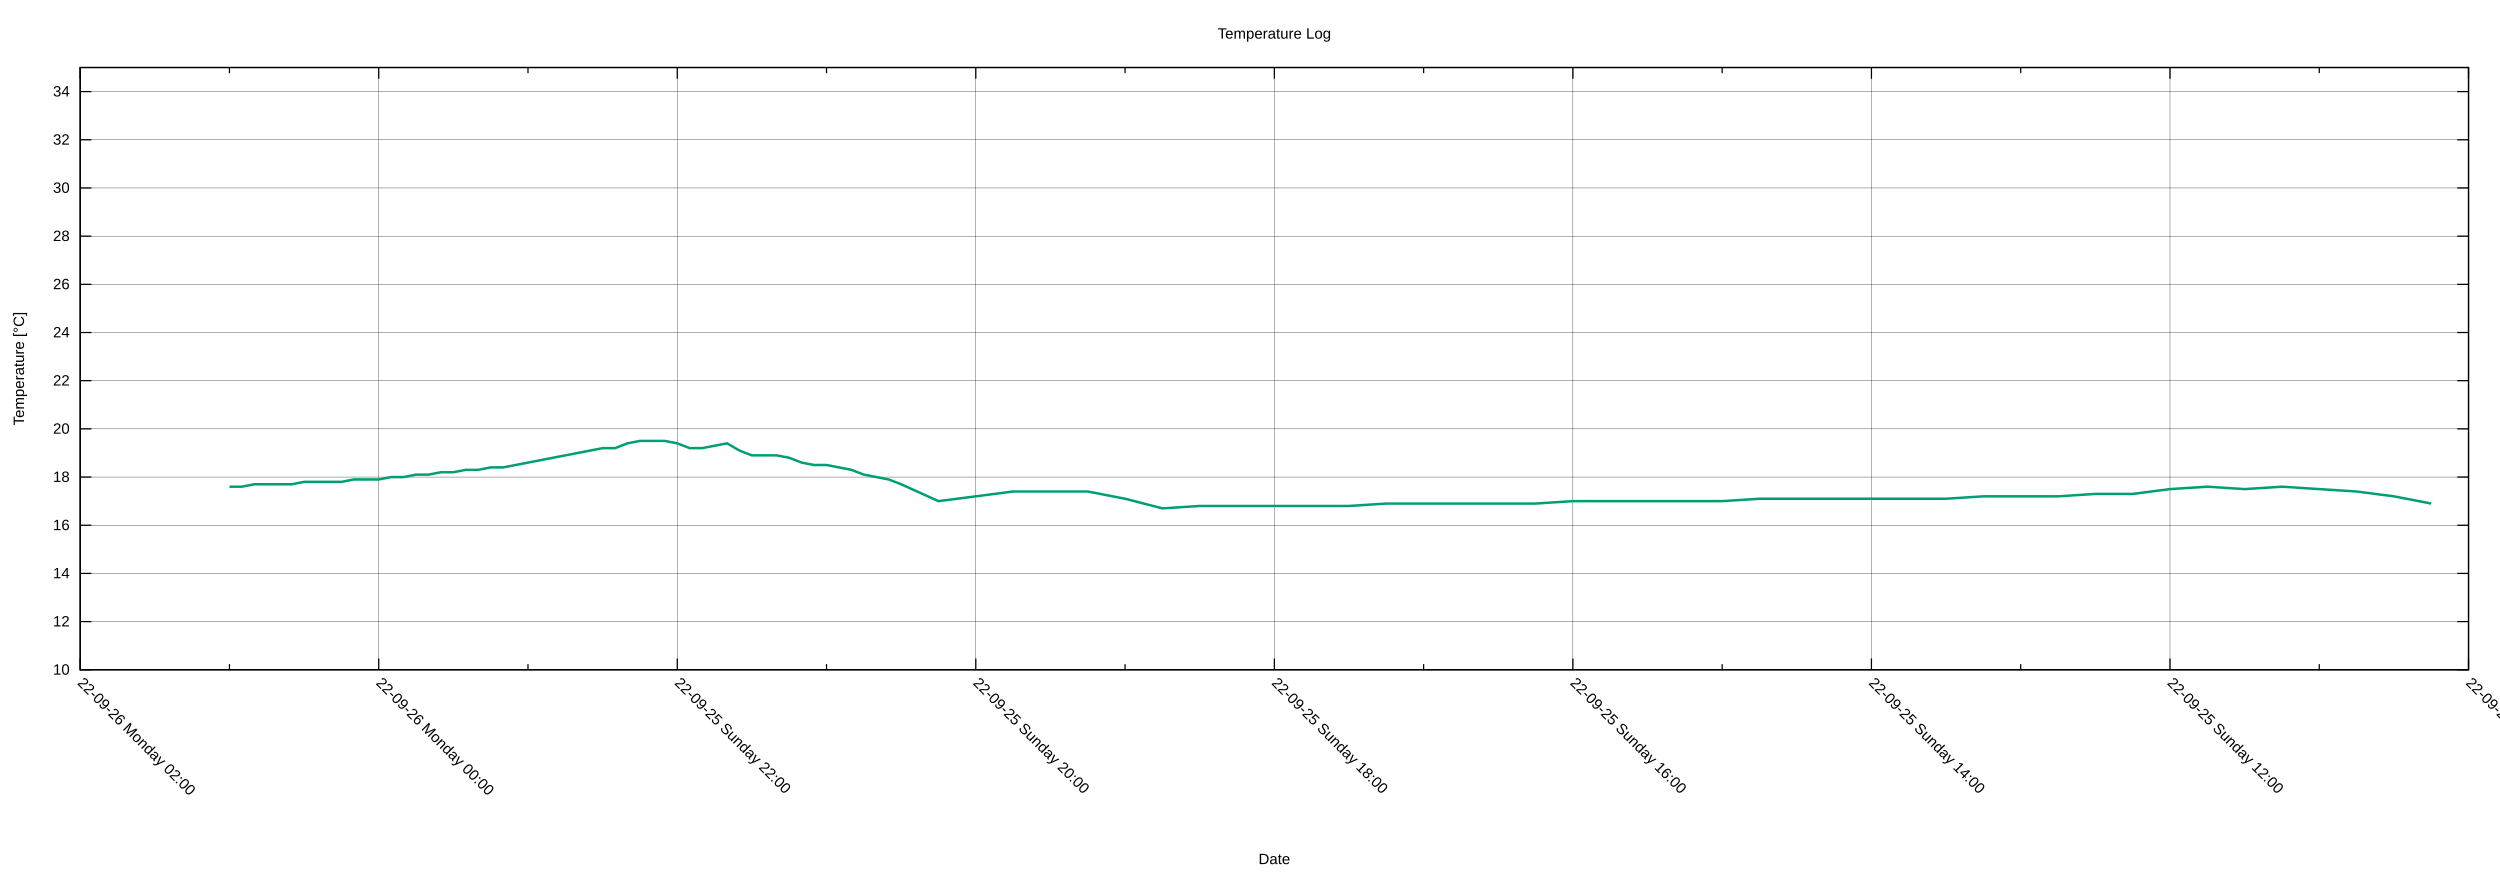
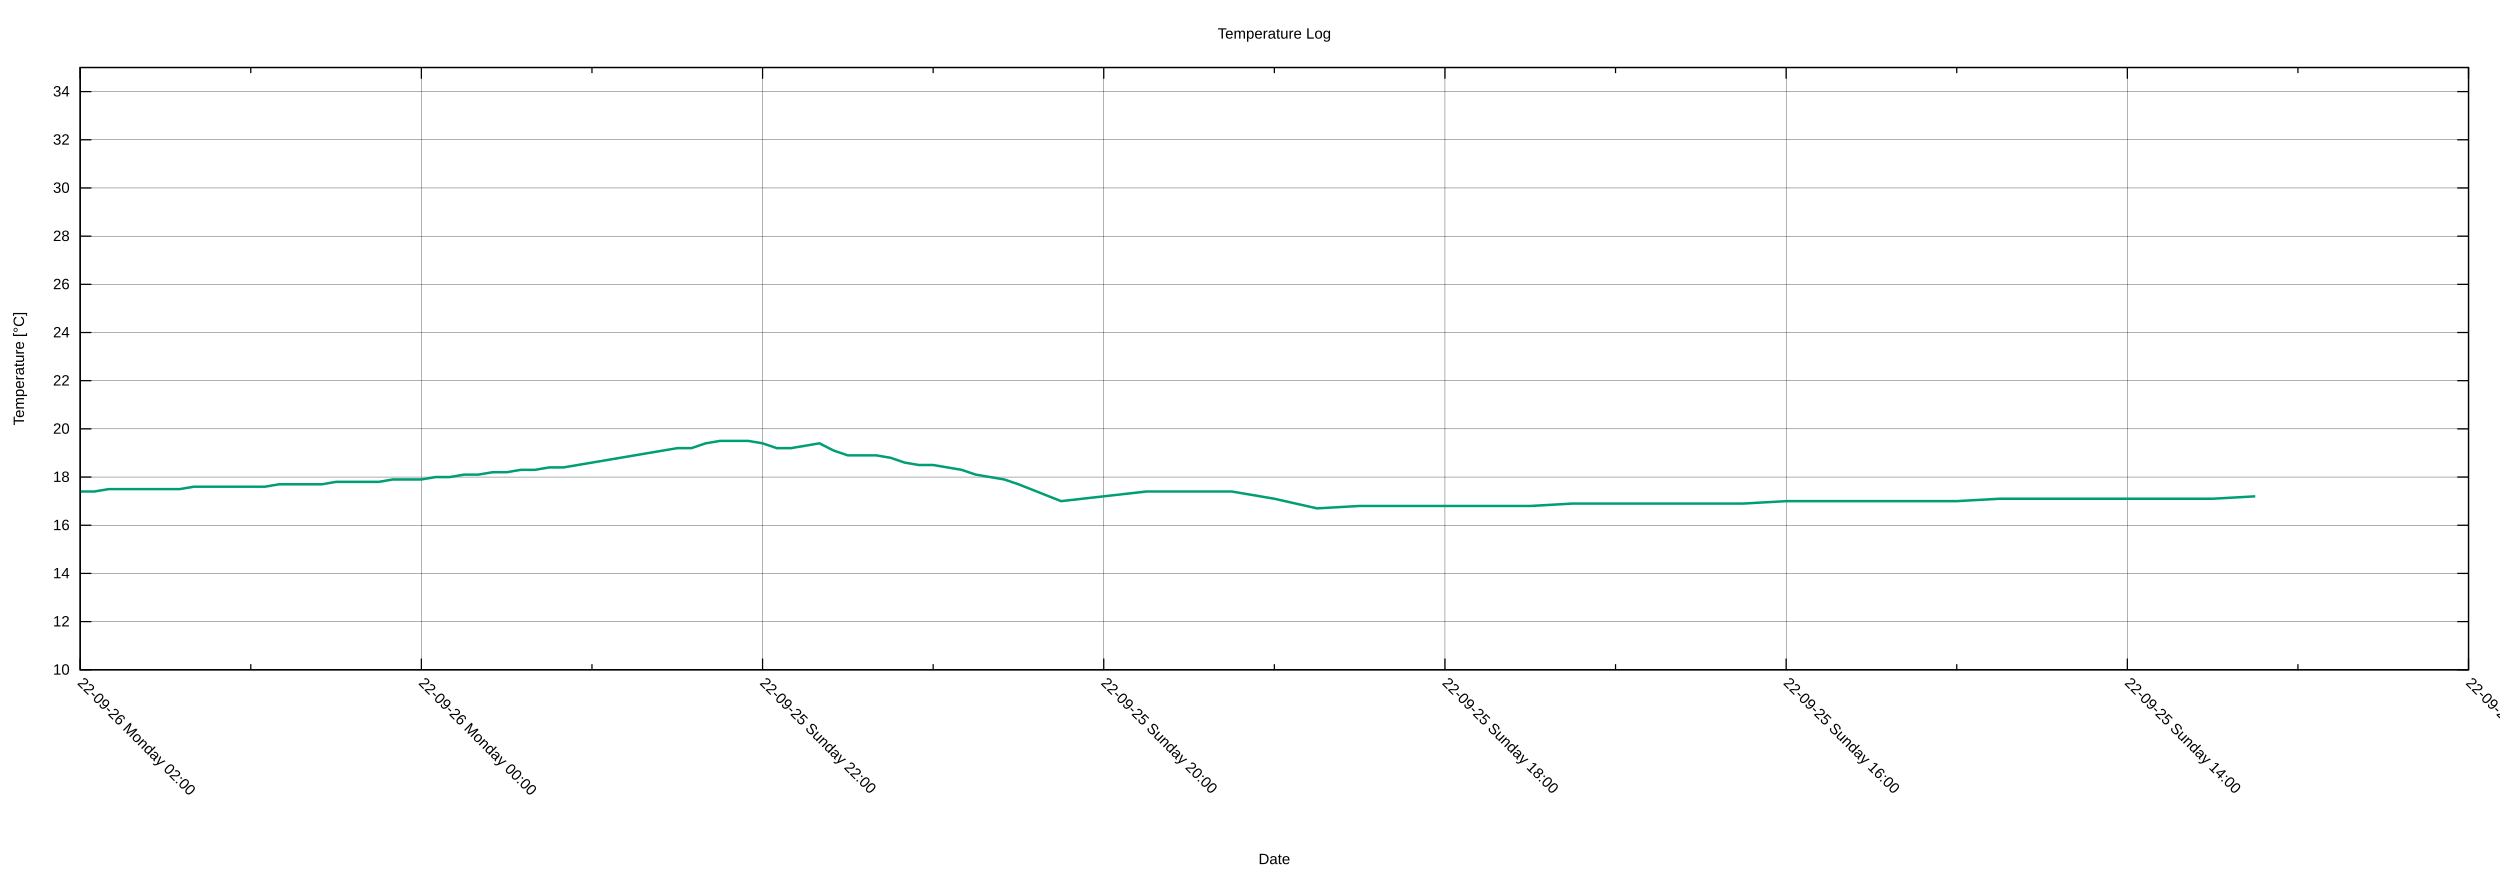
<svg xmlns="http://www.w3.org/2000/svg" xmlns:xlink="http://www.w3.org/1999/xlink" width="2000" height="700" viewBox="0 0 2000 700">
  <g id="gnuplot_canvas">
    <rect x="0" y="0" width="2000" height="700" fill="none" />
    <defs>
      <circle id="gpDot" r="0.5" stroke-width="0.5" stroke="currentColor" />
      <path id="gpPt0" stroke-width="0.222" stroke="currentColor" d="M-1,0 h2 M0,-1 v2" />
      <path id="gpPt1" stroke-width="0.222" stroke="currentColor" d="M-1,-1 L1,1 M1,-1 L-1,1" />
      <path id="gpPt2" stroke-width="0.222" stroke="currentColor" d="M-1,0 L1,0 M0,-1 L0,1 M-1,-1 L1,1 M-1,1 L1,-1" />
      <rect id="gpPt3" stroke-width="0.222" stroke="currentColor" x="-1" y="-1" width="2" height="2" />
      <rect id="gpPt4" stroke-width="0.222" stroke="currentColor" fill="currentColor" x="-1" y="-1" width="2" height="2" />
      <circle id="gpPt5" stroke-width="0.222" stroke="currentColor" cx="0" cy="0" r="1" />
      <use xlink:href="#gpPt5" id="gpPt6" fill="currentColor" stroke="none" />
      <path id="gpPt7" stroke-width="0.222" stroke="currentColor" d="M0,-1.33 L-1.33,0.67 L1.33,0.67 z" />
      <use xlink:href="#gpPt7" id="gpPt8" fill="currentColor" stroke="none" />
      <use xlink:href="#gpPt7" id="gpPt9" stroke="currentColor" transform="rotate(180)" />
      <use xlink:href="#gpPt9" id="gpPt10" fill="currentColor" stroke="none" />
      <use xlink:href="#gpPt3" id="gpPt11" stroke="currentColor" transform="rotate(45)" />
      <use xlink:href="#gpPt11" id="gpPt12" fill="currentColor" stroke="none" />
      <path id="gpPt13" stroke-width="0.222" stroke="currentColor" d="M0,1.330 L1.265,0.411 L0.782,-1.067 L-0.782,-1.076 L-1.265,0.411 z" />
      <use xlink:href="#gpPt13" id="gpPt14" fill="currentColor" stroke="none" />
      <filter id="textbox" filterUnits="objectBoundingBox" x="0" y="0" height="1" width="1">
        <feFlood flood-color="white" flood-opacity="1" result="bgnd" />
        <feComposite in="SourceGraphic" in2="bgnd" operator="atop" />
      </filter>
      <filter id="greybox" filterUnits="objectBoundingBox" x="0" y="0" height="1" width="1">
        <feFlood flood-color="lightgrey" flood-opacity="1" result="grey" />
        <feComposite in="SourceGraphic" in2="grey" operator="atop" />
      </filter>
    </defs>
    <g fill="none" color="white" stroke="currentColor" stroke-width="1.00" stroke-linecap="butt" stroke-linejoin="miter">
</g>
    <g fill="none" color="black" stroke="currentColor" stroke-width="1.00" stroke-linecap="butt" stroke-linejoin="miter">
</g>
    <g fill="none" color="black" stroke="black" stroke-width="0.25" stroke-linecap="butt" stroke-linejoin="miter">
</g>
    <g fill="none" color="black" stroke="currentColor" stroke-width="0.25" stroke-linecap="butt" stroke-linejoin="miter">
      <path stroke="black" class="gridline" d="M64.14,535.82 L1974.82,535.82  " />
    </g>
    <g fill="none" color="black" stroke="black" stroke-width="1.00" stroke-linecap="butt" stroke-linejoin="miter">
</g>
    <g fill="none" color="black" stroke="currentColor" stroke-width="1.00" stroke-linecap="butt" stroke-linejoin="miter">
      <path stroke="black" d="M64.14,535.82 L73.14,535.82 M1974.82,535.82 L1965.82,535.82  " />
      <g transform="translate(55.75,539.72)" stroke="none" fill="black" font-family="Arial" font-size="12.00" text-anchor="end">
        <text>
          <tspan font-family="Arial"> 10</tspan>
        </text>
      </g>
    </g>
    <g fill="none" color="black" stroke="currentColor" stroke-width="1.00" stroke-linecap="butt" stroke-linejoin="miter">
</g>
    <g fill="none" color="black" stroke="black" stroke-width="0.25" stroke-linecap="butt" stroke-linejoin="miter">
</g>
    <g fill="none" color="black" stroke="currentColor" stroke-width="0.25" stroke-linecap="butt" stroke-linejoin="miter">
      <path stroke="black" class="gridline" d="M64.14,497.28 L1974.82,497.28  " />
    </g>
    <g fill="none" color="black" stroke="black" stroke-width="1.00" stroke-linecap="butt" stroke-linejoin="miter">
</g>
    <g fill="none" color="black" stroke="currentColor" stroke-width="1.00" stroke-linecap="butt" stroke-linejoin="miter">
      <path stroke="black" d="M64.14,497.28 L73.14,497.28 M1974.82,497.28 L1965.82,497.28  " />
      <g transform="translate(55.75,501.18)" stroke="none" fill="black" font-family="Arial" font-size="12.00" text-anchor="end">
        <text>
          <tspan font-family="Arial"> 12</tspan>
        </text>
      </g>
    </g>
    <g fill="none" color="black" stroke="currentColor" stroke-width="1.00" stroke-linecap="butt" stroke-linejoin="miter">
</g>
    <g fill="none" color="black" stroke="black" stroke-width="0.25" stroke-linecap="butt" stroke-linejoin="miter">
</g>
    <g fill="none" color="black" stroke="currentColor" stroke-width="0.25" stroke-linecap="butt" stroke-linejoin="miter">
      <path stroke="black" class="gridline" d="M64.14,458.73 L1974.82,458.73  " />
    </g>
    <g fill="none" color="black" stroke="black" stroke-width="1.00" stroke-linecap="butt" stroke-linejoin="miter">
</g>
    <g fill="none" color="black" stroke="currentColor" stroke-width="1.00" stroke-linecap="butt" stroke-linejoin="miter">
      <path stroke="black" d="M64.14,458.73 L73.14,458.73 M1974.82,458.73 L1965.82,458.73  " />
      <g transform="translate(55.75,462.63)" stroke="none" fill="black" font-family="Arial" font-size="12.00" text-anchor="end">
        <text>
          <tspan font-family="Arial"> 14</tspan>
        </text>
      </g>
    </g>
    <g fill="none" color="black" stroke="currentColor" stroke-width="1.00" stroke-linecap="butt" stroke-linejoin="miter">
</g>
    <g fill="none" color="black" stroke="black" stroke-width="0.25" stroke-linecap="butt" stroke-linejoin="miter">
</g>
    <g fill="none" color="black" stroke="currentColor" stroke-width="0.25" stroke-linecap="butt" stroke-linejoin="miter">
      <path stroke="black" class="gridline" d="M64.14,420.19 L1974.82,420.19  " />
    </g>
    <g fill="none" color="black" stroke="black" stroke-width="1.00" stroke-linecap="butt" stroke-linejoin="miter">
</g>
    <g fill="none" color="black" stroke="currentColor" stroke-width="1.00" stroke-linecap="butt" stroke-linejoin="miter">
      <path stroke="black" d="M64.14,420.19 L73.14,420.19 M1974.82,420.19 L1965.82,420.19  " />
      <g transform="translate(55.75,424.09)" stroke="none" fill="black" font-family="Arial" font-size="12.00" text-anchor="end">
        <text>
          <tspan font-family="Arial"> 16</tspan>
        </text>
      </g>
    </g>
    <g fill="none" color="black" stroke="currentColor" stroke-width="1.00" stroke-linecap="butt" stroke-linejoin="miter">
</g>
    <g fill="none" color="black" stroke="black" stroke-width="0.25" stroke-linecap="butt" stroke-linejoin="miter">
</g>
    <g fill="none" color="black" stroke="currentColor" stroke-width="0.25" stroke-linecap="butt" stroke-linejoin="miter">
      <path stroke="black" class="gridline" d="M64.14,381.64 L1974.82,381.64  " />
    </g>
    <g fill="none" color="black" stroke="black" stroke-width="1.00" stroke-linecap="butt" stroke-linejoin="miter">
</g>
    <g fill="none" color="black" stroke="currentColor" stroke-width="1.00" stroke-linecap="butt" stroke-linejoin="miter">
      <path stroke="black" d="M64.14,381.64 L73.14,381.64 M1974.82,381.64 L1965.82,381.64  " />
      <g transform="translate(55.75,385.54)" stroke="none" fill="black" font-family="Arial" font-size="12.00" text-anchor="end">
        <text>
          <tspan font-family="Arial"> 18</tspan>
        </text>
      </g>
    </g>
    <g fill="none" color="black" stroke="currentColor" stroke-width="1.00" stroke-linecap="butt" stroke-linejoin="miter">
</g>
    <g fill="none" color="black" stroke="black" stroke-width="0.25" stroke-linecap="butt" stroke-linejoin="miter">
</g>
    <g fill="none" color="black" stroke="currentColor" stroke-width="0.25" stroke-linecap="butt" stroke-linejoin="miter">
      <path stroke="black" class="gridline" d="M64.14,343.10 L1974.82,343.10  " />
    </g>
    <g fill="none" color="black" stroke="black" stroke-width="1.00" stroke-linecap="butt" stroke-linejoin="miter">
</g>
    <g fill="none" color="black" stroke="currentColor" stroke-width="1.00" stroke-linecap="butt" stroke-linejoin="miter">
      <path stroke="black" d="M64.14,343.10 L73.14,343.10 M1974.82,343.10 L1965.82,343.10  " />
      <g transform="translate(55.75,347.00)" stroke="none" fill="black" font-family="Arial" font-size="12.00" text-anchor="end">
        <text>
          <tspan font-family="Arial"> 20</tspan>
        </text>
      </g>
    </g>
    <g fill="none" color="black" stroke="currentColor" stroke-width="1.00" stroke-linecap="butt" stroke-linejoin="miter">
</g>
    <g fill="none" color="black" stroke="black" stroke-width="0.25" stroke-linecap="butt" stroke-linejoin="miter">
</g>
    <g fill="none" color="black" stroke="currentColor" stroke-width="0.25" stroke-linecap="butt" stroke-linejoin="miter">
      <path stroke="black" class="gridline" d="M64.14,304.55 L1974.82,304.55  " />
    </g>
    <g fill="none" color="black" stroke="black" stroke-width="1.00" stroke-linecap="butt" stroke-linejoin="miter">
</g>
    <g fill="none" color="black" stroke="currentColor" stroke-width="1.00" stroke-linecap="butt" stroke-linejoin="miter">
      <path stroke="black" d="M64.14,304.55 L73.14,304.55 M1974.82,304.55 L1965.82,304.55  " />
      <g transform="translate(55.75,308.45)" stroke="none" fill="black" font-family="Arial" font-size="12.00" text-anchor="end">
        <text>
          <tspan font-family="Arial"> 22</tspan>
        </text>
      </g>
    </g>
    <g fill="none" color="black" stroke="currentColor" stroke-width="1.00" stroke-linecap="butt" stroke-linejoin="miter">
</g>
    <g fill="none" color="black" stroke="black" stroke-width="0.25" stroke-linecap="butt" stroke-linejoin="miter">
</g>
    <g fill="none" color="black" stroke="currentColor" stroke-width="0.25" stroke-linecap="butt" stroke-linejoin="miter">
      <path stroke="black" class="gridline" d="M64.14,266.01 L1974.82,266.01  " />
    </g>
    <g fill="none" color="black" stroke="black" stroke-width="1.00" stroke-linecap="butt" stroke-linejoin="miter">
</g>
    <g fill="none" color="black" stroke="currentColor" stroke-width="1.00" stroke-linecap="butt" stroke-linejoin="miter">
      <path stroke="black" d="M64.14,266.01 L73.14,266.01 M1974.82,266.01 L1965.82,266.01  " />
      <g transform="translate(55.75,269.91)" stroke="none" fill="black" font-family="Arial" font-size="12.00" text-anchor="end">
        <text>
          <tspan font-family="Arial"> 24</tspan>
        </text>
      </g>
    </g>
    <g fill="none" color="black" stroke="currentColor" stroke-width="1.00" stroke-linecap="butt" stroke-linejoin="miter">
</g>
    <g fill="none" color="black" stroke="black" stroke-width="0.25" stroke-linecap="butt" stroke-linejoin="miter">
</g>
    <g fill="none" color="black" stroke="currentColor" stroke-width="0.25" stroke-linecap="butt" stroke-linejoin="miter">
      <path stroke="black" class="gridline" d="M64.14,227.46 L1974.82,227.46  " />
    </g>
    <g fill="none" color="black" stroke="black" stroke-width="1.00" stroke-linecap="butt" stroke-linejoin="miter">
</g>
    <g fill="none" color="black" stroke="currentColor" stroke-width="1.00" stroke-linecap="butt" stroke-linejoin="miter">
      <path stroke="black" d="M64.14,227.46 L73.14,227.46 M1974.82,227.46 L1965.82,227.46  " />
      <g transform="translate(55.75,231.36)" stroke="none" fill="black" font-family="Arial" font-size="12.00" text-anchor="end">
        <text>
          <tspan font-family="Arial"> 26</tspan>
        </text>
      </g>
    </g>
    <g fill="none" color="black" stroke="currentColor" stroke-width="1.00" stroke-linecap="butt" stroke-linejoin="miter">
</g>
    <g fill="none" color="black" stroke="black" stroke-width="0.25" stroke-linecap="butt" stroke-linejoin="miter">
</g>
    <g fill="none" color="black" stroke="currentColor" stroke-width="0.25" stroke-linecap="butt" stroke-linejoin="miter">
      <path stroke="black" class="gridline" d="M64.14,188.92 L1974.82,188.92  " />
    </g>
    <g fill="none" color="black" stroke="black" stroke-width="1.00" stroke-linecap="butt" stroke-linejoin="miter">
</g>
    <g fill="none" color="black" stroke="currentColor" stroke-width="1.00" stroke-linecap="butt" stroke-linejoin="miter">
      <path stroke="black" d="M64.14,188.92 L73.14,188.92 M1974.82,188.92 L1965.82,188.92  " />
      <g transform="translate(55.75,192.82)" stroke="none" fill="black" font-family="Arial" font-size="12.00" text-anchor="end">
        <text>
          <tspan font-family="Arial"> 28</tspan>
        </text>
      </g>
    </g>
    <g fill="none" color="black" stroke="currentColor" stroke-width="1.00" stroke-linecap="butt" stroke-linejoin="miter">
</g>
    <g fill="none" color="black" stroke="black" stroke-width="0.25" stroke-linecap="butt" stroke-linejoin="miter">
</g>
    <g fill="none" color="black" stroke="currentColor" stroke-width="0.25" stroke-linecap="butt" stroke-linejoin="miter">
      <path stroke="black" class="gridline" d="M64.14,150.37 L1974.82,150.37  " />
    </g>
    <g fill="none" color="black" stroke="black" stroke-width="1.00" stroke-linecap="butt" stroke-linejoin="miter">
</g>
    <g fill="none" color="black" stroke="currentColor" stroke-width="1.00" stroke-linecap="butt" stroke-linejoin="miter">
      <path stroke="black" d="M64.14,150.37 L73.14,150.37 M1974.82,150.37 L1965.82,150.37  " />
      <g transform="translate(55.75,154.27)" stroke="none" fill="black" font-family="Arial" font-size="12.00" text-anchor="end">
        <text>
          <tspan font-family="Arial"> 30</tspan>
        </text>
      </g>
    </g>
    <g fill="none" color="black" stroke="currentColor" stroke-width="1.00" stroke-linecap="butt" stroke-linejoin="miter">
</g>
    <g fill="none" color="black" stroke="black" stroke-width="0.25" stroke-linecap="butt" stroke-linejoin="miter">
</g>
    <g fill="none" color="black" stroke="currentColor" stroke-width="0.25" stroke-linecap="butt" stroke-linejoin="miter">
      <path stroke="black" class="gridline" d="M64.14,111.83 L1974.82,111.83  " />
    </g>
    <g fill="none" color="black" stroke="black" stroke-width="1.00" stroke-linecap="butt" stroke-linejoin="miter">
</g>
    <g fill="none" color="black" stroke="currentColor" stroke-width="1.00" stroke-linecap="butt" stroke-linejoin="miter">
      <path stroke="black" d="M64.14,111.83 L73.14,111.83 M1974.82,111.83 L1965.82,111.83  " />
      <g transform="translate(55.75,115.73)" stroke="none" fill="black" font-family="Arial" font-size="12.00" text-anchor="end">
        <text>
          <tspan font-family="Arial"> 32</tspan>
        </text>
      </g>
    </g>
    <g fill="none" color="black" stroke="currentColor" stroke-width="1.00" stroke-linecap="butt" stroke-linejoin="miter">
</g>
    <g fill="none" color="black" stroke="black" stroke-width="0.25" stroke-linecap="butt" stroke-linejoin="miter">
</g>
    <g fill="none" color="black" stroke="currentColor" stroke-width="0.25" stroke-linecap="butt" stroke-linejoin="miter">
      <path stroke="black" class="gridline" d="M64.14,73.28 L1974.82,73.28  " />
    </g>
    <g fill="none" color="black" stroke="black" stroke-width="1.00" stroke-linecap="butt" stroke-linejoin="miter">
</g>
    <g fill="none" color="black" stroke="currentColor" stroke-width="1.00" stroke-linecap="butt" stroke-linejoin="miter">
      <path stroke="black" d="M64.14,73.28 L73.14,73.28 M1974.82,73.28 L1965.82,73.28  " />
      <g transform="translate(55.75,77.18)" stroke="none" fill="black" font-family="Arial" font-size="12.00" text-anchor="end">
        <text>
          <tspan font-family="Arial"> 34</tspan>
        </text>
      </g>
    </g>
    <g fill="none" color="black" stroke="currentColor" stroke-width="1.00" stroke-linecap="butt" stroke-linejoin="miter">
</g>
    <g fill="none" color="black" stroke="black" stroke-width="0.25" stroke-linecap="butt" stroke-linejoin="miter">
</g>
    <g fill="none" color="black" stroke="currentColor" stroke-width="0.25" stroke-linecap="butt" stroke-linejoin="miter">
      <path stroke="black" class="gridline" d="M1974.82,535.82 L1974.82,54.01  " />
    </g>
    <g fill="none" color="black" stroke="black" stroke-width="1.00" stroke-linecap="butt" stroke-linejoin="miter">
</g>
    <g fill="none" color="black" stroke="currentColor" stroke-width="1.00" stroke-linecap="butt" stroke-linejoin="miter">
      <path stroke="black" d="M1974.82,535.82 L1974.82,526.82 M1974.82,54.01 L1974.82,63.01  " />
      <g transform="translate(1972.06,546.97) rotate(45)" stroke="none" fill="black" font-family="Arial" font-size="12.00" text-anchor="start">
        <text>
-           <tspan font-family="Arial">22-09-25 Sunday 10:00</tspan>
-         </text>
-       </g>
-     </g>
-     <g fill="none" color="black" stroke="currentColor" stroke-width="1.00" stroke-linecap="butt" stroke-linejoin="miter">
-       <path stroke="black" d="M1855.40,535.82 L1855.40,531.32 M1855.40,54.01 L1855.40,58.51  " />
-     </g>
-     <g fill="none" color="black" stroke="black" stroke-width="0.25" stroke-linecap="butt" stroke-linejoin="miter">
- </g>
-     <g fill="none" color="black" stroke="currentColor" stroke-width="0.25" stroke-linecap="butt" stroke-linejoin="miter">
-       <path stroke="black" class="gridline" d="M1735.99,535.82 L1735.99,54.01  " />
-     </g>
-     <g fill="none" color="black" stroke="black" stroke-width="1.00" stroke-linecap="butt" stroke-linejoin="miter">
- </g>
-     <g fill="none" color="black" stroke="currentColor" stroke-width="1.00" stroke-linecap="butt" stroke-linejoin="miter">
-       <path stroke="black" d="M1735.99,535.82 L1735.99,526.82 M1735.99,54.01 L1735.99,63.01  " />
-       <g transform="translate(1733.23,546.97) rotate(45)" stroke="none" fill="black" font-family="Arial" font-size="12.00" text-anchor="start">
-         <text>
          <tspan font-family="Arial">22-09-25 Sunday 12:00</tspan>
        </text>
      </g>
    </g>
    <g fill="none" color="black" stroke="currentColor" stroke-width="1.00" stroke-linecap="butt" stroke-linejoin="miter">
-       <path stroke="black" d="M1616.57,535.82 L1616.57,531.32 M1616.57,54.01 L1616.57,58.51  " />
-     </g>
-     <g fill="none" color="black" stroke="black" stroke-width="0.25" stroke-linecap="butt" stroke-linejoin="miter">
- </g>
-     <g fill="none" color="black" stroke="currentColor" stroke-width="0.25" stroke-linecap="butt" stroke-linejoin="miter">
-       <path stroke="black" class="gridline" d="M1497.15,535.82 L1497.15,54.01  " />
-     </g>
-     <g fill="none" color="black" stroke="black" stroke-width="1.00" stroke-linecap="butt" stroke-linejoin="miter">
- </g>
-     <g fill="none" color="black" stroke="currentColor" stroke-width="1.00" stroke-linecap="butt" stroke-linejoin="miter">
-       <path stroke="black" d="M1497.15,535.82 L1497.15,526.82 M1497.15,54.01 L1497.15,63.01  " />
-       <g transform="translate(1494.39,546.97) rotate(45)" stroke="none" fill="black" font-family="Arial" font-size="12.00" text-anchor="start">
+       <path stroke="black" d="M1838.34,535.82 L1838.34,531.32 M1838.34,54.01 L1838.34,58.51  " />
+     </g>
+     <g fill="none" color="black" stroke="black" stroke-width="0.25" stroke-linecap="butt" stroke-linejoin="miter">
+ </g>
+     <g fill="none" color="black" stroke="currentColor" stroke-width="0.25" stroke-linecap="butt" stroke-linejoin="miter">
+       <path stroke="black" class="gridline" d="M1701.87,535.82 L1701.87,54.01  " />
+     </g>
+     <g fill="none" color="black" stroke="black" stroke-width="1.00" stroke-linecap="butt" stroke-linejoin="miter">
+ </g>
+     <g fill="none" color="black" stroke="currentColor" stroke-width="1.00" stroke-linecap="butt" stroke-linejoin="miter">
+       <path stroke="black" d="M1701.87,535.82 L1701.87,526.82 M1701.87,54.01 L1701.87,63.01  " />
+       <g transform="translate(1699.11,546.97) rotate(45)" stroke="none" fill="black" font-family="Arial" font-size="12.00" text-anchor="start">
        <text>
          <tspan font-family="Arial">22-09-25 Sunday 14:00</tspan>
        </text>
      </g>
    </g>
    <g fill="none" color="black" stroke="currentColor" stroke-width="1.00" stroke-linecap="butt" stroke-linejoin="miter">
-       <path stroke="black" d="M1377.73,535.82 L1377.73,531.32 M1377.73,54.01 L1377.73,58.51  " />
-     </g>
-     <g fill="none" color="black" stroke="black" stroke-width="0.25" stroke-linecap="butt" stroke-linejoin="miter">
- </g>
-     <g fill="none" color="black" stroke="currentColor" stroke-width="0.25" stroke-linecap="butt" stroke-linejoin="miter">
-       <path stroke="black" class="gridline" d="M1258.32,535.82 L1258.32,54.01  " />
-     </g>
-     <g fill="none" color="black" stroke="black" stroke-width="1.00" stroke-linecap="butt" stroke-linejoin="miter">
- </g>
-     <g fill="none" color="black" stroke="currentColor" stroke-width="1.00" stroke-linecap="butt" stroke-linejoin="miter">
-       <path stroke="black" d="M1258.32,535.82 L1258.32,526.82 M1258.32,54.01 L1258.32,63.01  " />
-       <g transform="translate(1255.56,546.97) rotate(45)" stroke="none" fill="black" font-family="Arial" font-size="12.00" text-anchor="start">
+       <path stroke="black" d="M1565.39,535.82 L1565.39,531.32 M1565.39,54.01 L1565.39,58.51  " />
+     </g>
+     <g fill="none" color="black" stroke="black" stroke-width="0.25" stroke-linecap="butt" stroke-linejoin="miter">
+ </g>
+     <g fill="none" color="black" stroke="currentColor" stroke-width="0.25" stroke-linecap="butt" stroke-linejoin="miter">
+       <path stroke="black" class="gridline" d="M1428.91,535.82 L1428.91,54.01  " />
+     </g>
+     <g fill="none" color="black" stroke="black" stroke-width="1.00" stroke-linecap="butt" stroke-linejoin="miter">
+ </g>
+     <g fill="none" color="black" stroke="currentColor" stroke-width="1.00" stroke-linecap="butt" stroke-linejoin="miter">
+       <path stroke="black" d="M1428.91,535.82 L1428.91,526.82 M1428.91,54.01 L1428.91,63.01  " />
+       <g transform="translate(1426.15,546.97) rotate(45)" stroke="none" fill="black" font-family="Arial" font-size="12.00" text-anchor="start">
        <text>
          <tspan font-family="Arial">22-09-25 Sunday 16:00</tspan>
        </text>
      </g>
    </g>
    <g fill="none" color="black" stroke="currentColor" stroke-width="1.00" stroke-linecap="butt" stroke-linejoin="miter">
-       <path stroke="black" d="M1138.90,535.82 L1138.90,531.32 M1138.90,54.01 L1138.90,58.51  " />
-     </g>
-     <g fill="none" color="black" stroke="black" stroke-width="0.25" stroke-linecap="butt" stroke-linejoin="miter">
- </g>
-     <g fill="none" color="black" stroke="currentColor" stroke-width="0.25" stroke-linecap="butt" stroke-linejoin="miter">
-       <path stroke="black" class="gridline" d="M1019.48,535.82 L1019.48,54.01  " />
-     </g>
-     <g fill="none" color="black" stroke="black" stroke-width="1.00" stroke-linecap="butt" stroke-linejoin="miter">
- </g>
-     <g fill="none" color="black" stroke="currentColor" stroke-width="1.00" stroke-linecap="butt" stroke-linejoin="miter">
-       <path stroke="black" d="M1019.48,535.82 L1019.48,526.82 M1019.48,54.01 L1019.48,63.01  " />
-       <g transform="translate(1016.72,546.97) rotate(45)" stroke="none" fill="black" font-family="Arial" font-size="12.00" text-anchor="start">
+       <path stroke="black" d="M1292.43,535.82 L1292.43,531.32 M1292.43,54.01 L1292.43,58.51  " />
+     </g>
+     <g fill="none" color="black" stroke="black" stroke-width="0.25" stroke-linecap="butt" stroke-linejoin="miter">
+ </g>
+     <g fill="none" color="black" stroke="currentColor" stroke-width="0.25" stroke-linecap="butt" stroke-linejoin="miter">
+       <path stroke="black" class="gridline" d="M1155.96,535.82 L1155.96,54.01  " />
+     </g>
+     <g fill="none" color="black" stroke="black" stroke-width="1.00" stroke-linecap="butt" stroke-linejoin="miter">
+ </g>
+     <g fill="none" color="black" stroke="currentColor" stroke-width="1.00" stroke-linecap="butt" stroke-linejoin="miter">
+       <path stroke="black" d="M1155.96,535.82 L1155.96,526.82 M1155.96,54.01 L1155.96,63.01  " />
+       <g transform="translate(1153.20,546.97) rotate(45)" stroke="none" fill="black" font-family="Arial" font-size="12.00" text-anchor="start">
        <text>
          <tspan font-family="Arial">22-09-25 Sunday 18:00</tspan>
        </text>
      </g>
    </g>
    <g fill="none" color="black" stroke="currentColor" stroke-width="1.00" stroke-linecap="butt" stroke-linejoin="miter">
-       <path stroke="black" d="M900.06,535.82 L900.06,531.32 M900.06,54.01 L900.06,58.51  " />
-     </g>
-     <g fill="none" color="black" stroke="black" stroke-width="0.25" stroke-linecap="butt" stroke-linejoin="miter">
- </g>
-     <g fill="none" color="black" stroke="currentColor" stroke-width="0.25" stroke-linecap="butt" stroke-linejoin="miter">
-       <path stroke="black" class="gridline" d="M780.65,535.82 L780.65,54.01  " />
-     </g>
-     <g fill="none" color="black" stroke="black" stroke-width="1.00" stroke-linecap="butt" stroke-linejoin="miter">
- </g>
-     <g fill="none" color="black" stroke="currentColor" stroke-width="1.00" stroke-linecap="butt" stroke-linejoin="miter">
-       <path stroke="black" d="M780.65,535.82 L780.65,526.82 M780.65,54.01 L780.65,63.01  " />
-       <g transform="translate(777.89,546.97) rotate(45)" stroke="none" fill="black" font-family="Arial" font-size="12.00" text-anchor="start">
+       <path stroke="black" d="M1019.48,535.82 L1019.48,531.32 M1019.48,54.01 L1019.48,58.51  " />
+     </g>
+     <g fill="none" color="black" stroke="black" stroke-width="0.25" stroke-linecap="butt" stroke-linejoin="miter">
+ </g>
+     <g fill="none" color="black" stroke="currentColor" stroke-width="0.25" stroke-linecap="butt" stroke-linejoin="miter">
+       <path stroke="black" class="gridline" d="M883.00,535.82 L883.00,54.01  " />
+     </g>
+     <g fill="none" color="black" stroke="black" stroke-width="1.00" stroke-linecap="butt" stroke-linejoin="miter">
+ </g>
+     <g fill="none" color="black" stroke="currentColor" stroke-width="1.00" stroke-linecap="butt" stroke-linejoin="miter">
+       <path stroke="black" d="M883.00,535.82 L883.00,526.82 M883.00,54.01 L883.00,63.01  " />
+       <g transform="translate(880.24,546.97) rotate(45)" stroke="none" fill="black" font-family="Arial" font-size="12.00" text-anchor="start">
        <text>
          <tspan font-family="Arial">22-09-25 Sunday 20:00</tspan>
        </text>
      </g>
    </g>
    <g fill="none" color="black" stroke="currentColor" stroke-width="1.00" stroke-linecap="butt" stroke-linejoin="miter">
-       <path stroke="black" d="M661.23,535.82 L661.23,531.32 M661.23,54.01 L661.23,58.51  " />
-     </g>
-     <g fill="none" color="black" stroke="black" stroke-width="0.25" stroke-linecap="butt" stroke-linejoin="miter">
- </g>
-     <g fill="none" color="black" stroke="currentColor" stroke-width="0.25" stroke-linecap="butt" stroke-linejoin="miter">
-       <path stroke="black" class="gridline" d="M541.81,535.82 L541.81,54.01  " />
-     </g>
-     <g fill="none" color="black" stroke="black" stroke-width="1.00" stroke-linecap="butt" stroke-linejoin="miter">
- </g>
-     <g fill="none" color="black" stroke="currentColor" stroke-width="1.00" stroke-linecap="butt" stroke-linejoin="miter">
-       <path stroke="black" d="M541.81,535.82 L541.81,526.82 M541.81,54.01 L541.81,63.01  " />
-       <g transform="translate(539.05,546.97) rotate(45)" stroke="none" fill="black" font-family="Arial" font-size="12.00" text-anchor="start">
+       <path stroke="black" d="M746.53,535.82 L746.53,531.32 M746.53,54.01 L746.53,58.51  " />
+     </g>
+     <g fill="none" color="black" stroke="black" stroke-width="0.25" stroke-linecap="butt" stroke-linejoin="miter">
+ </g>
+     <g fill="none" color="black" stroke="currentColor" stroke-width="0.25" stroke-linecap="butt" stroke-linejoin="miter">
+       <path stroke="black" class="gridline" d="M610.05,535.82 L610.05,54.01  " />
+     </g>
+     <g fill="none" color="black" stroke="black" stroke-width="1.00" stroke-linecap="butt" stroke-linejoin="miter">
+ </g>
+     <g fill="none" color="black" stroke="currentColor" stroke-width="1.00" stroke-linecap="butt" stroke-linejoin="miter">
+       <path stroke="black" d="M610.05,535.82 L610.05,526.82 M610.05,54.01 L610.05,63.01  " />
+       <g transform="translate(607.29,546.97) rotate(45)" stroke="none" fill="black" font-family="Arial" font-size="12.00" text-anchor="start">
        <text>
          <tspan font-family="Arial">22-09-25 Sunday 22:00</tspan>
        </text>
      </g>
    </g>
    <g fill="none" color="black" stroke="currentColor" stroke-width="1.00" stroke-linecap="butt" stroke-linejoin="miter">
-       <path stroke="black" d="M422.39,535.82 L422.39,531.32 M422.39,54.01 L422.39,58.51  " />
-     </g>
-     <g fill="none" color="black" stroke="black" stroke-width="0.25" stroke-linecap="butt" stroke-linejoin="miter">
- </g>
-     <g fill="none" color="black" stroke="currentColor" stroke-width="0.25" stroke-linecap="butt" stroke-linejoin="miter">
-       <path stroke="black" class="gridline" d="M302.98,535.82 L302.98,54.01  " />
-     </g>
-     <g fill="none" color="black" stroke="black" stroke-width="1.00" stroke-linecap="butt" stroke-linejoin="miter">
- </g>
-     <g fill="none" color="black" stroke="currentColor" stroke-width="1.00" stroke-linecap="butt" stroke-linejoin="miter">
-       <path stroke="black" d="M302.98,535.82 L302.98,526.82 M302.98,54.01 L302.98,63.01  " />
-       <g transform="translate(300.22,546.97) rotate(45)" stroke="none" fill="black" font-family="Arial" font-size="12.00" text-anchor="start">
+       <path stroke="black" d="M473.57,535.82 L473.57,531.32 M473.57,54.01 L473.57,58.51  " />
+     </g>
+     <g fill="none" color="black" stroke="black" stroke-width="0.25" stroke-linecap="butt" stroke-linejoin="miter">
+ </g>
+     <g fill="none" color="black" stroke="currentColor" stroke-width="0.25" stroke-linecap="butt" stroke-linejoin="miter">
+       <path stroke="black" class="gridline" d="M337.09,535.82 L337.09,54.01  " />
+     </g>
+     <g fill="none" color="black" stroke="black" stroke-width="1.00" stroke-linecap="butt" stroke-linejoin="miter">
+ </g>
+     <g fill="none" color="black" stroke="currentColor" stroke-width="1.00" stroke-linecap="butt" stroke-linejoin="miter">
+       <path stroke="black" d="M337.09,535.82 L337.09,526.82 M337.09,54.01 L337.09,63.01  " />
+       <g transform="translate(334.33,546.97) rotate(45)" stroke="none" fill="black" font-family="Arial" font-size="12.00" text-anchor="start">
        <text>
          <tspan font-family="Arial">22-09-26 Monday 00:00</tspan>
        </text>
      </g>
    </g>
    <g fill="none" color="black" stroke="currentColor" stroke-width="1.00" stroke-linecap="butt" stroke-linejoin="miter">
-       <path stroke="black" d="M183.56,535.82 L183.56,531.32 M183.56,54.01 L183.56,58.51  " />
+       <path stroke="black" d="M200.62,535.82 L200.62,531.32 M200.62,54.01 L200.62,58.51  " />
    </g>
    <g fill="none" color="black" stroke="black" stroke-width="0.25" stroke-linecap="butt" stroke-linejoin="miter">
</g>
    <g fill="none" color="black" stroke="currentColor" stroke-width="0.25" stroke-linecap="butt" stroke-linejoin="miter">
      <path stroke="black" class="gridline" d="M64.14,535.82 L64.14,54.01  " />
    </g>
    <g fill="none" color="black" stroke="black" stroke-width="1.00" stroke-linecap="butt" stroke-linejoin="miter">
</g>
    <g fill="none" color="black" stroke="currentColor" stroke-width="1.00" stroke-linecap="butt" stroke-linejoin="miter">
      <path stroke="black" d="M64.14,535.82 L64.14,526.82 M64.14,54.01 L64.14,63.01  " />
      <g transform="translate(61.38,546.97) rotate(45)" stroke="none" fill="black" font-family="Arial" font-size="12.00" text-anchor="start">
        <text>
          <tspan font-family="Arial">22-09-26 Monday 02:00</tspan>
        </text>
      </g>
    </g>
    <g fill="none" color="black" stroke="currentColor" stroke-width="1.00" stroke-linecap="butt" stroke-linejoin="miter">
</g>
    <g fill="none" color="black" stroke="currentColor" stroke-width="1.00" stroke-linecap="butt" stroke-linejoin="miter">
      <path stroke="black" d="M64.14,54.01 L64.14,535.82 L1974.82,535.82 L1974.82,54.01 L64.14,54.01 Z  " />
    </g>
    <g fill="none" color="black" stroke="currentColor" stroke-width="1.00" stroke-linecap="butt" stroke-linejoin="miter">
      <g transform="translate(19.18,294.92) rotate(270)" stroke="none" fill="black" font-family="Arial" font-size="12.00" text-anchor="middle">
        <text>
          <tspan font-family="Arial">Temperature [°C]</tspan>
        </text>
      </g>
    </g>
    <g fill="none" color="black" stroke="currentColor" stroke-width="1.00" stroke-linecap="butt" stroke-linejoin="miter">
      <g transform="translate(1019.48,691.30)" stroke="none" fill="black" font-family="Arial" font-size="12.00" text-anchor="middle">
        <text>
          <tspan font-family="Arial">Date</tspan>
        </text>
      </g>
    </g>
    <g fill="none" color="black" stroke="currentColor" stroke-width="1.00" stroke-linecap="butt" stroke-linejoin="miter">
</g>
    <g id="gnuplot_plot_1">
      <g fill="none" color="white" stroke="currentColor" stroke-width="2.00" stroke-linecap="butt" stroke-linejoin="miter">
</g>
      <g fill="none" color="black" stroke="currentColor" stroke-width="2.00" stroke-linecap="butt" stroke-linejoin="miter">
-         <path stroke="rgb(  0, 158, 115)" d="M183.56,389.35 L193.51,389.35 L203.46,387.42 L213.41,387.42 L223.36,387.42 L233.31,387.42 L243.27,385.50 L253.22,385.50   L263.17,385.50 L273.12,385.50 L283.07,383.57 L293.02,383.57 L302.98,383.57 L312.93,381.64 L322.88,381.64 L332.83,379.71   L342.78,379.71 L352.73,377.79 L362.68,377.79 L372.64,375.86 L382.59,375.86 L392.54,373.93 L402.49,373.93 L412.44,372.00   L422.39,370.08 L432.34,368.15 L442.30,366.22 L452.25,364.30 L462.20,362.37 L472.15,360.44 L482.10,358.51 L492.05,358.51   L502.00,354.66 L511.96,352.73 L521.91,352.73 L531.86,352.73 L541.81,354.66 L551.76,358.51 L561.71,358.51 L571.66,356.59   L581.62,354.66 L591.57,360.44 L601.52,364.30 L611.47,364.30 L621.42,364.30 L631.37,366.22 L641.32,370.08 L651.28,372.00   L661.23,372.00 L671.18,373.93 L681.13,375.86 L691.08,379.71 L701.03,381.64 L710.98,383.57 L720.94,387.42 L750.79,400.91   L780.65,397.06 L810.50,393.20 L840.35,393.20 L870.21,393.20 L900.06,398.99 L929.92,406.69 L959.77,404.77 L989.63,404.77   L1019.48,404.77 L1049.33,404.77 L1079.19,404.77 L1109.04,402.84 L1138.90,402.84 L1168.75,402.84 L1198.61,402.84 L1228.46,402.84   L1258.32,400.91 L1288.17,400.91 L1318.02,400.91 L1347.88,400.91 L1377.73,400.91 L1407.59,398.99 L1437.44,398.99 L1467.30,398.99   L1497.15,398.99 L1527.00,398.99 L1556.86,398.99 L1586.71,397.06 L1616.57,397.06 L1646.42,397.06 L1676.28,395.13 L1706.13,395.13   L1735.99,391.28 L1765.84,389.35 L1795.69,391.28 L1825.55,389.35 L1855.40,391.28 L1885.26,393.20 L1915.11,397.06 L1944.97,402.84    " />
+         <path stroke="rgb(  0, 158, 115)" d="M64.14,393.20 L75.51,393.20 L86.89,391.28 L98.26,391.28 L109.63,391.28 L121.01,391.28 L132.38,391.28 L143.75,391.28   L155.12,389.35 L166.50,389.35 L177.87,389.35 L189.24,389.35 L200.62,389.35 L211.99,389.35 L223.36,387.42 L234.74,387.42   L246.11,387.42 L257.48,387.42 L268.86,385.50 L280.23,385.50 L291.60,385.50 L302.98,385.50 L314.35,383.57 L325.72,383.57   L337.09,383.57 L348.47,381.64 L359.84,381.64 L371.21,379.71 L382.59,379.71 L393.96,377.79 L405.33,377.79 L416.71,375.86   L428.08,375.86 L439.45,373.93 L450.83,373.93 L462.20,372.00 L473.57,370.08 L484.94,368.15 L496.32,366.22 L507.69,364.30   L519.06,362.37 L530.44,360.44 L541.81,358.51 L553.18,358.51 L564.56,354.66 L575.93,352.73 L587.30,352.73 L598.68,352.73   L610.05,354.66 L621.42,358.51 L632.79,358.51 L644.17,356.59 L655.54,354.66 L666.91,360.44 L678.29,364.30 L689.66,364.30   L701.03,364.30 L712.41,366.22 L723.78,370.08 L735.15,372.00 L746.53,372.00 L757.90,373.93 L769.27,375.86 L780.65,379.71   L792.02,381.64 L803.39,383.57 L814.76,387.42 L848.88,400.91 L883.00,397.06 L917.12,393.20 L951.24,393.20 L985.36,393.20   L1019.48,398.99 L1053.60,406.69 L1087.72,404.77 L1121.84,404.77 L1155.96,404.77 L1190.08,404.77 L1224.20,404.77 L1258.32,402.84   L1292.43,402.84 L1326.55,402.84 L1360.67,402.84 L1394.79,402.84 L1428.91,400.91 L1463.03,400.91 L1497.15,400.91 L1531.27,400.91   L1565.39,400.91 L1599.51,398.99 L1633.63,398.99 L1667.75,398.99 L1701.87,398.99 L1735.99,398.99 L1770.10,398.99 L1804.22,397.06    " />
      </g>
    </g>
    <g fill="none" color="black" stroke="currentColor" stroke-width="2.00" stroke-linecap="butt" stroke-linejoin="miter">
</g>
    <g fill="none" color="black" stroke="black" stroke-width="1.00" stroke-linecap="butt" stroke-linejoin="miter">
</g>
    <g fill="none" color="black" stroke="currentColor" stroke-width="1.00" stroke-linecap="butt" stroke-linejoin="miter">
      <path stroke="black" d="M64.14,54.01 L64.14,535.82 L1974.82,535.82 L1974.82,54.01 L64.14,54.01 Z  " />
    </g>
    <g fill="none" color="black" stroke="currentColor" stroke-width="1.00" stroke-linecap="butt" stroke-linejoin="miter">
      <g transform="translate(1019.48,30.91)" stroke="none" fill="black" font-family="Arial" font-size="12.00" text-anchor="middle">
        <text>
          <tspan font-family="Arial">Temperature Log</tspan>
        </text>
      </g>
    </g>
    <g fill="none" color="black" stroke="currentColor" stroke-width="1.00" stroke-linecap="butt" stroke-linejoin="miter">
</g>
  </g>
</svg>
